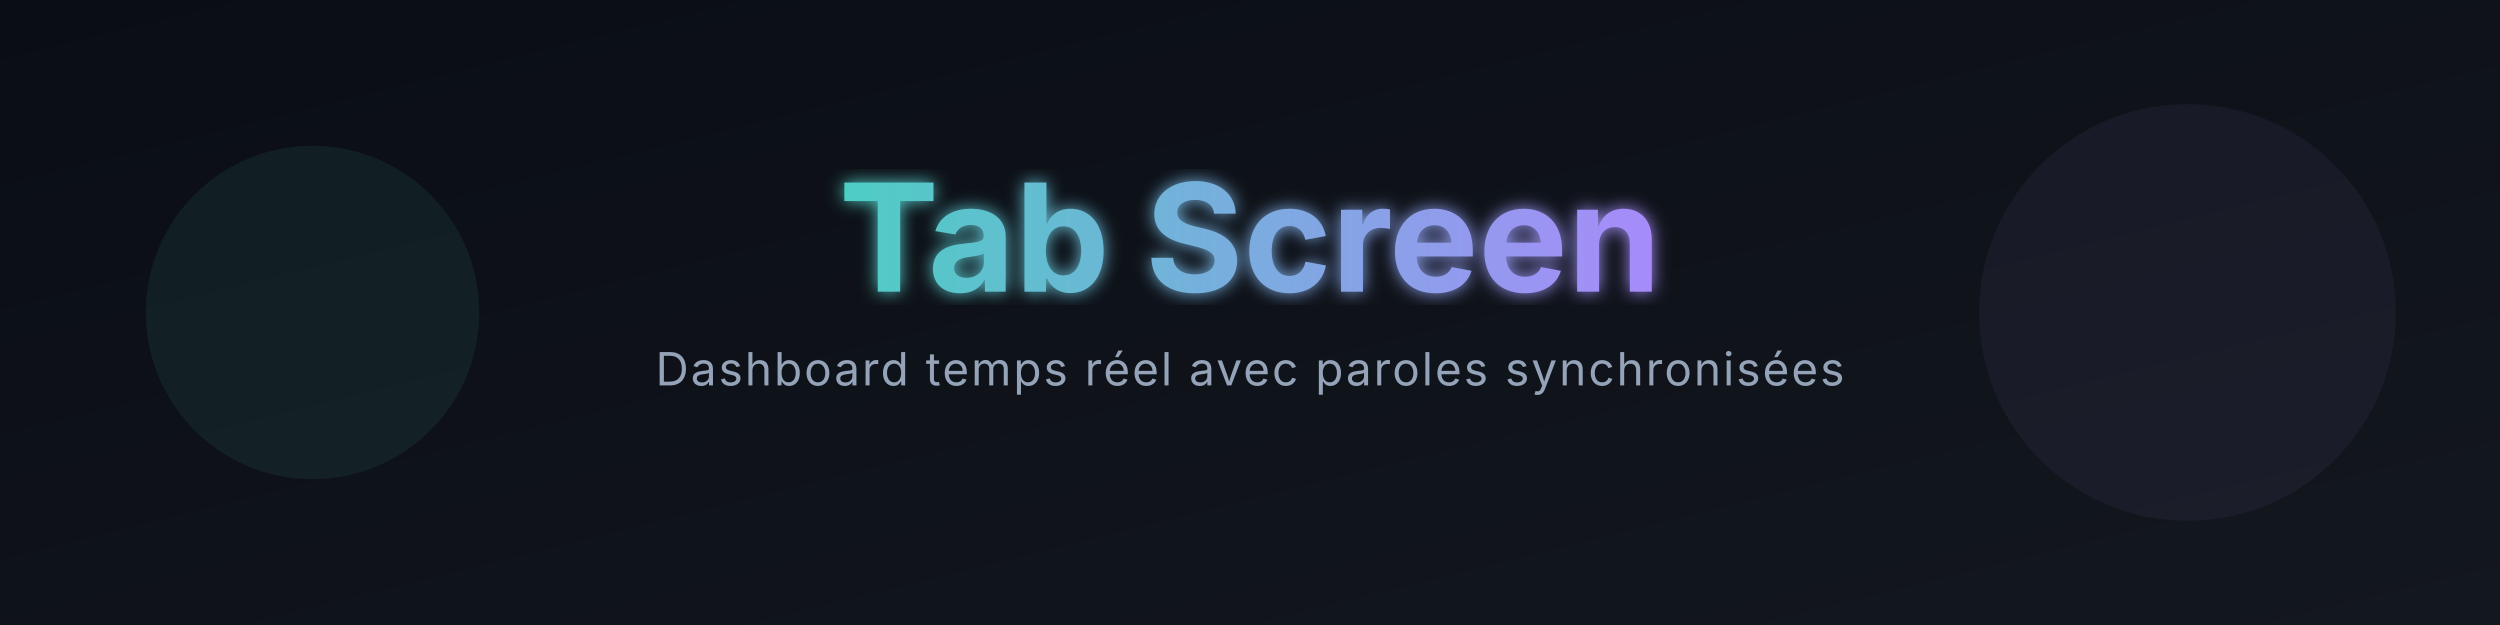
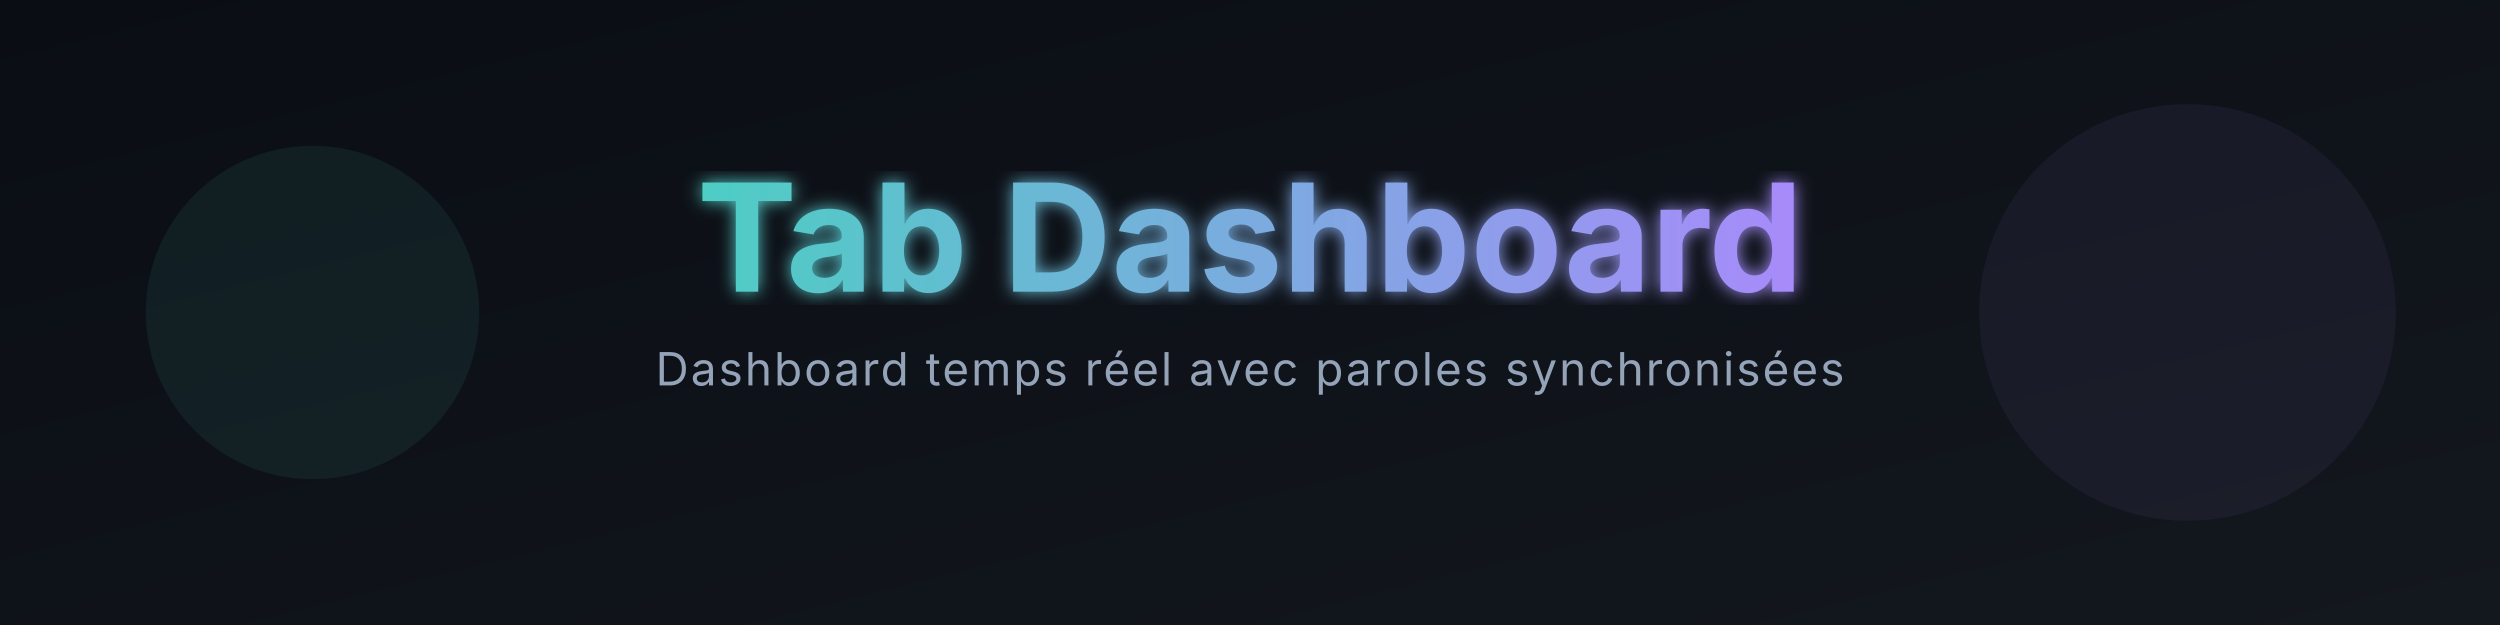
<svg xmlns="http://www.w3.org/2000/svg" viewBox="0 0 1200 300">
  <defs>
    <linearGradient id="bg" x1="0%" y1="0%" x2="100%" y2="100%">
      <stop offset="0%" style="stop-color:#0a0e14;stop-opacity:1" />
      <stop offset="100%" style="stop-color:#13171e;stop-opacity:1" />
    </linearGradient>
    <linearGradient id="accent" x1="0%" y1="0%" x2="100%" y2="0%">
      <stop offset="0%" style="stop-color:#4ecdc4;stop-opacity:1" />
      <stop offset="100%" style="stop-color:#a78bfa;stop-opacity:1" />
    </linearGradient>
    <filter id="glow">
      <feGaussianBlur stdDeviation="4" result="coloredBlur" />
      <feMerge>
        <feMergeNode in="coloredBlur" />
        <feMergeNode in="SourceGraphic" />
      </feMerge>
    </filter>
  </defs>
  <rect width="1200" height="300" fill="url(#bg)" />
  <circle cx="150" cy="150" r="80" fill="rgba(78, 205, 196, 0.08)" />
  <circle cx="1050" cy="150" r="100" fill="rgba(167, 139, 250, 0.06)" />
  <text x="600" y="140" font-family="'Inter', -apple-system, BlinkMacSystemFont, sans-serif" font-size="72" font-weight="700" fill="url(#accent)" text-anchor="middle" filter="url(#glow)">
-     Tab Screen
+     Tab Dashboard
  </text>
  <text x="600" y="185" font-family="'Inter', -apple-system, BlinkMacSystemFont, sans-serif" font-size="22" font-weight="400" fill="#94a3b8" text-anchor="middle" letter-spacing="1">
    Dashboard temps réel avec paroles synchronisées
  </text>
  <line x1="400" y1="230" x2="800" y2="230" stroke="url(#accent)" stroke-width="2" opacity="0.5" />
</svg>
